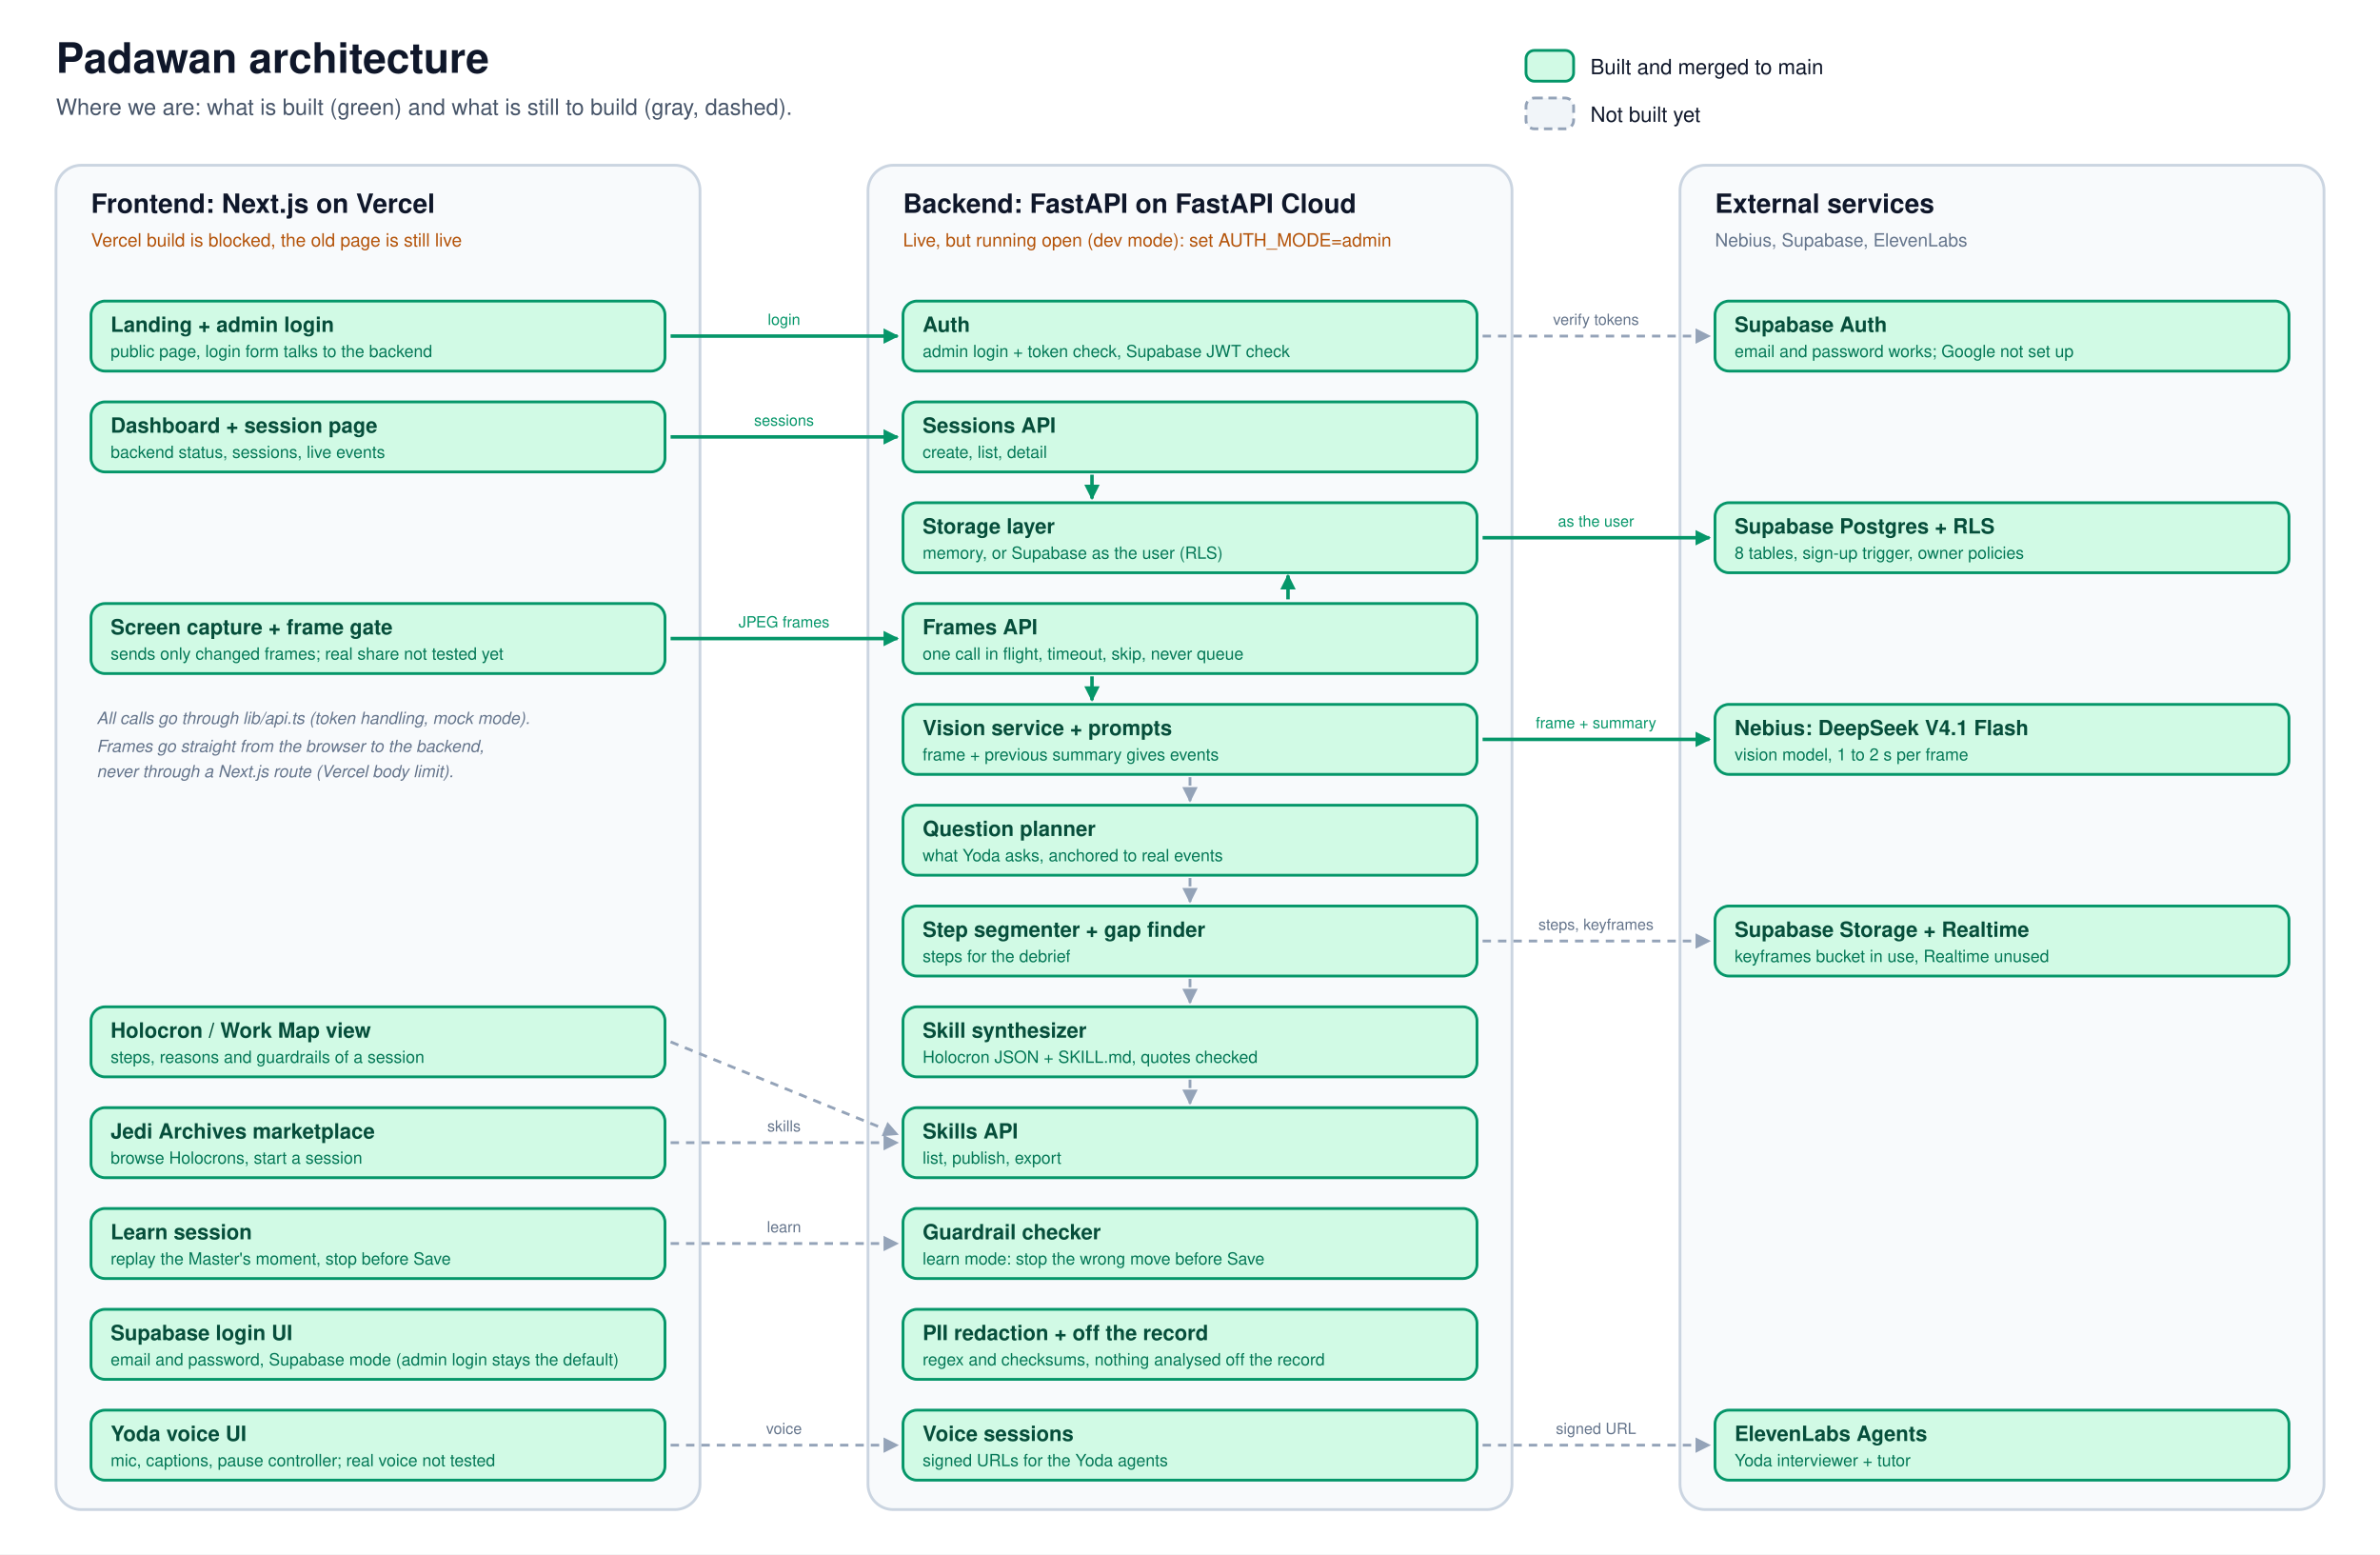
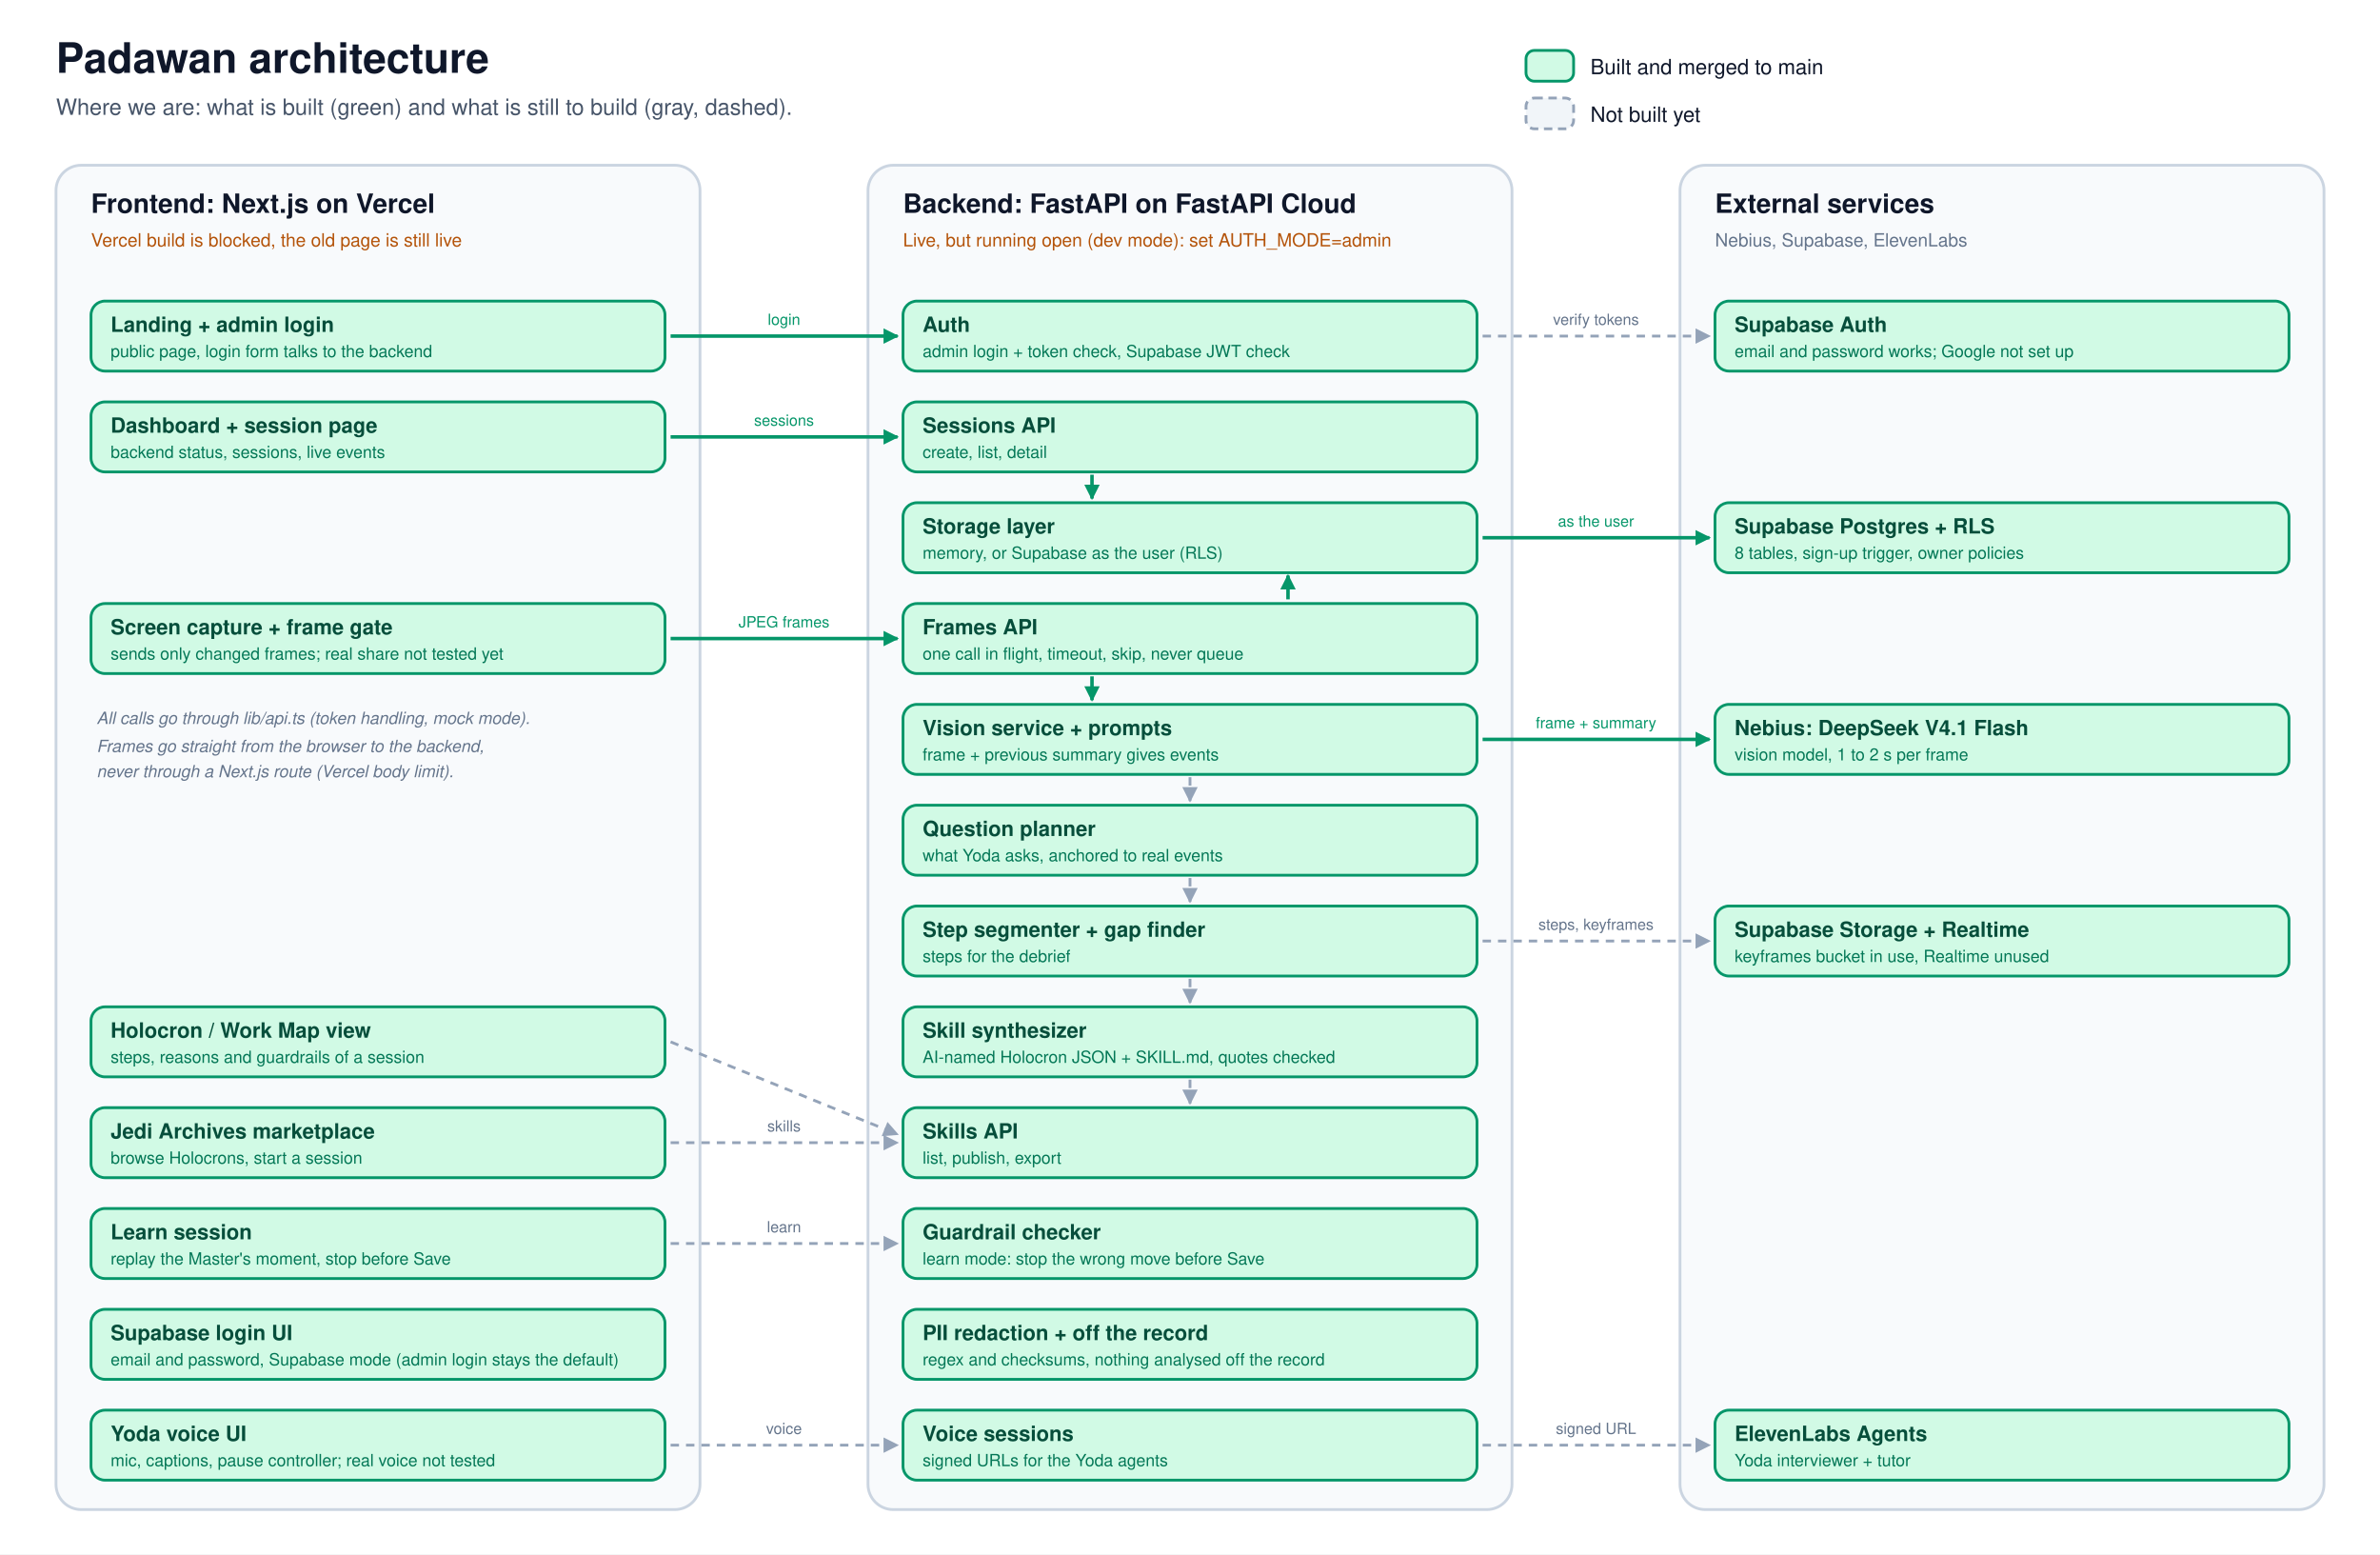
<svg xmlns="http://www.w3.org/2000/svg" viewBox="0 0 1700 1110" width="1700" height="1110" font-family="-apple-system, BlinkMacSystemFont, Segoe UI, Helvetica, Arial, sans-serif">
  <defs>
    <marker id="ag" viewBox="0 0 10 10" refX="9" refY="5" markerWidth="11" markerHeight="11" markerUnits="userSpaceOnUse" orient="auto-start-reverse">
      <path d="M0,0 L10,5 L0,10 z" fill="#059669" />
    </marker>
    <marker id="at" viewBox="0 0 10 10" refX="9" refY="5" markerWidth="11" markerHeight="11" markerUnits="userSpaceOnUse" orient="auto-start-reverse">
      <path d="M0,0 L10,5 L0,10 z" fill="#94a3b8" />
    </marker>
  </defs>
  <rect width="1700" height="1110" fill="#ffffff" />
  <text x="40" y="52" font-size="30" font-weight="800" fill="#0f172a">Padawan architecture</text>
  <text x="40" y="82" font-size="16" fill="#475569">Where we are: what is built (green) and what is still to build (gray, dashed).</text>
  <rect x="1090" y="36" width="34" height="22" rx="6" fill="#d1fae5" stroke="#059669" stroke-width="2" />
  <text x="1136" y="53" font-size="15" fill="#0f172a">Built and merged to main</text>
  <rect x="1090" y="70" width="34" height="22" rx="6" fill="#f1f5f9" stroke="#94a3b8" stroke-width="2" stroke-dasharray="6 4" />
  <text x="1136" y="87" font-size="15" fill="#0f172a">Not built yet</text>
  <rect x="40" y="118" width="460" height="960" rx="18" fill="#f8fafc" stroke="#cbd5e1" stroke-width="2" />
  <text x="65" y="152" font-size="19" font-weight="800" fill="#0f172a">Frontend: Next.js on Vercel</text>
  <text x="65" y="176" font-size="13" fill="#b45309">Vercel build is blocked, the old page is still live</text>
  <rect x="620" y="118" width="460" height="960" rx="18" fill="#f8fafc" stroke="#cbd5e1" stroke-width="2" />
  <text x="645" y="152" font-size="19" font-weight="800" fill="#0f172a">Backend: FastAPI on FastAPI Cloud</text>
  <text x="645" y="176" font-size="13" fill="#b45309">Live, but running open (dev mode): set AUTH_MODE=admin</text>
  <rect x="1200" y="118" width="460" height="960" rx="18" fill="#f8fafc" stroke="#cbd5e1" stroke-width="2" />
  <text x="1225" y="152" font-size="19" font-weight="800" fill="#0f172a">External services</text>
  <text x="1225" y="176" font-size="13" fill="#64748b">Nebius, Supabase, ElevenLabs</text>
  <rect x="65" y="215" width="410" height="50" rx="10" fill="#d1fae5" stroke="#059669" stroke-width="2" />
  <text x="79" y="237" font-size="15" font-weight="700" fill="#064e3b">Landing + admin login</text>
  <text x="79" y="255" font-size="12" fill="#047857">public page, login form talks to the backend</text>
  <rect x="65" y="287" width="410" height="50" rx="10" fill="#d1fae5" stroke="#059669" stroke-width="2" />
  <text x="79" y="309" font-size="15" font-weight="700" fill="#064e3b">Dashboard + session page</text>
  <text x="79" y="327" font-size="12" fill="#047857">backend status, sessions, live events</text>
  <rect x="65" y="431" width="410" height="50" rx="10" fill="#d1fae5" stroke="#059669" stroke-width="2" />
  <text x="79" y="453" font-size="15" font-weight="700" fill="#064e3b">Screen capture + frame gate</text>
  <text x="79" y="471" font-size="12" fill="#047857">sends only changed frames; real share not tested yet</text>
  <rect x="65" y="719" width="410" height="50" rx="10" fill="#d1fae5" stroke="#059669" stroke-width="2" />
  <text x="79" y="741" font-size="15" font-weight="700" fill="#064e3b">Holocron / Work Map view</text>
  <text x="79" y="759" font-size="12" fill="#047857">steps, reasons and guardrails of a session</text>
  <rect x="65" y="791" width="410" height="50" rx="10" fill="#d1fae5" stroke="#059669" stroke-width="2" />
  <text x="79" y="813" font-size="15" font-weight="700" fill="#064e3b">Jedi Archives marketplace</text>
  <text x="79" y="831" font-size="12" fill="#047857">browse Holocrons, start a session</text>
  <rect x="65" y="863" width="410" height="50" rx="10" fill="#d1fae5" stroke="#059669" stroke-width="2" />
  <text x="79" y="885" font-size="15" font-weight="700" fill="#064e3b">Learn session</text>
  <text x="79" y="903" font-size="12" fill="#047857">replay the Master's moment, stop before Save</text>
  <rect x="65" y="935" width="410" height="50" rx="10" fill="#d1fae5" stroke="#059669" stroke-width="2" />
  <text x="79" y="957" font-size="15" font-weight="700" fill="#064e3b">Supabase login UI</text>
  <text x="79" y="975" font-size="12" fill="#047857">email and password, Supabase mode (admin login stays the default)</text>
  <rect x="65" y="1007" width="410" height="50" rx="10" fill="#d1fae5" stroke="#059669" stroke-width="2" />
  <text x="79" y="1029" font-size="15" font-weight="700" fill="#064e3b">Yoda voice UI</text>
  <text x="79" y="1047" font-size="12" fill="#047857">mic, captions, pause controller; real voice not tested</text>
  <rect x="645" y="215" width="410" height="50" rx="10" fill="#d1fae5" stroke="#059669" stroke-width="2" />
  <text x="659" y="237" font-size="15" font-weight="700" fill="#064e3b">Auth</text>
  <text x="659" y="255" font-size="12" fill="#047857">admin login + token check, Supabase JWT check</text>
  <rect x="645" y="287" width="410" height="50" rx="10" fill="#d1fae5" stroke="#059669" stroke-width="2" />
  <text x="659" y="309" font-size="15" font-weight="700" fill="#064e3b">Sessions API</text>
  <text x="659" y="327" font-size="12" fill="#047857">create, list, detail</text>
  <rect x="645" y="359" width="410" height="50" rx="10" fill="#d1fae5" stroke="#059669" stroke-width="2" />
  <text x="659" y="381" font-size="15" font-weight="700" fill="#064e3b">Storage layer</text>
  <text x="659" y="399" font-size="12" fill="#047857">memory, or Supabase as the user (RLS)</text>
  <rect x="645" y="431" width="410" height="50" rx="10" fill="#d1fae5" stroke="#059669" stroke-width="2" />
  <text x="659" y="453" font-size="15" font-weight="700" fill="#064e3b">Frames API</text>
  <text x="659" y="471" font-size="12" fill="#047857">one call in flight, timeout, skip, never queue</text>
  <rect x="645" y="503" width="410" height="50" rx="10" fill="#d1fae5" stroke="#059669" stroke-width="2" />
  <text x="659" y="525" font-size="15" font-weight="700" fill="#064e3b">Vision service + prompts</text>
  <text x="659" y="543" font-size="12" fill="#047857">frame + previous summary gives events</text>
  <rect x="645" y="575" width="410" height="50" rx="10" fill="#d1fae5" stroke="#059669" stroke-width="2" />
  <text x="659" y="597" font-size="15" font-weight="700" fill="#064e3b">Question planner</text>
  <text x="659" y="615" font-size="12" fill="#047857">what Yoda asks, anchored to real events</text>
  <rect x="645" y="647" width="410" height="50" rx="10" fill="#d1fae5" stroke="#059669" stroke-width="2" />
  <text x="659" y="669" font-size="15" font-weight="700" fill="#064e3b">Step segmenter + gap finder</text>
  <text x="659" y="687" font-size="12" fill="#047857">steps for the debrief</text>
  <rect x="645" y="719" width="410" height="50" rx="10" fill="#d1fae5" stroke="#059669" stroke-width="2" />
  <text x="659" y="741" font-size="15" font-weight="700" fill="#064e3b">Skill synthesizer</text>
-   <text x="659" y="759" font-size="12" fill="#047857">Holocron JSON + SKILL.md, quotes checked</text>
+   <text x="659" y="759" font-size="12" fill="#047857">AI-named Holocron JSON + SKILL.md, quotes checked</text>
  <rect x="645" y="791" width="410" height="50" rx="10" fill="#d1fae5" stroke="#059669" stroke-width="2" />
  <text x="659" y="813" font-size="15" font-weight="700" fill="#064e3b">Skills API</text>
  <text x="659" y="831" font-size="12" fill="#047857">list, publish, export</text>
  <rect x="645" y="863" width="410" height="50" rx="10" fill="#d1fae5" stroke="#059669" stroke-width="2" />
  <text x="659" y="885" font-size="15" font-weight="700" fill="#064e3b">Guardrail checker</text>
  <text x="659" y="903" font-size="12" fill="#047857">learn mode: stop the wrong move before Save</text>
  <rect x="645" y="935" width="410" height="50" rx="10" fill="#d1fae5" stroke="#059669" stroke-width="2" />
  <text x="659" y="957" font-size="15" font-weight="700" fill="#064e3b">PII redaction + off the record</text>
  <text x="659" y="975" font-size="12" fill="#047857">regex and checksums, nothing analysed off the record</text>
  <rect x="645" y="1007" width="410" height="50" rx="10" fill="#d1fae5" stroke="#059669" stroke-width="2" />
  <text x="659" y="1029" font-size="15" font-weight="700" fill="#064e3b">Voice sessions</text>
  <text x="659" y="1047" font-size="12" fill="#047857">signed URLs for the Yoda agents</text>
  <rect x="1225" y="215" width="410" height="50" rx="10" fill="#d1fae5" stroke="#059669" stroke-width="2" />
  <text x="1239" y="237" font-size="15" font-weight="700" fill="#064e3b">Supabase Auth</text>
  <text x="1239" y="255" font-size="12" fill="#047857">email and password works; Google not set up</text>
  <rect x="1225" y="359" width="410" height="50" rx="10" fill="#d1fae5" stroke="#059669" stroke-width="2" />
  <text x="1239" y="381" font-size="15" font-weight="700" fill="#064e3b">Supabase Postgres + RLS</text>
  <text x="1239" y="399" font-size="12" fill="#047857">8 tables, sign-up trigger, owner policies</text>
  <rect x="1225" y="503" width="410" height="50" rx="10" fill="#d1fae5" stroke="#059669" stroke-width="2" />
  <text x="1239" y="525" font-size="15" font-weight="700" fill="#064e3b">Nebius: DeepSeek V4.1 Flash</text>
  <text x="1239" y="543" font-size="12" fill="#047857">vision model, 1 to 2 s per frame</text>
  <rect x="1225" y="647" width="410" height="50" rx="10" fill="#d1fae5" stroke="#059669" stroke-width="2" />
  <text x="1239" y="669" font-size="15" font-weight="700" fill="#064e3b">Supabase Storage + Realtime</text>
  <text x="1239" y="687" font-size="12" fill="#047857">keyframes bucket in use, Realtime unused</text>
  <rect x="1225" y="1007" width="410" height="50" rx="10" fill="#d1fae5" stroke="#059669" stroke-width="2" />
  <text x="1239" y="1029" font-size="15" font-weight="700" fill="#064e3b">ElevenLabs Agents</text>
  <text x="1239" y="1047" font-size="12" fill="#047857">Yoda interviewer + tutor</text>
  <text x="69" y="517" font-size="12" font-style="italic" fill="#64748b">All calls go through lib/api.ts (token handling, mock mode).</text>
  <text x="69" y="537" font-size="12" font-style="italic" fill="#64748b">Frames go straight from the browser to the backend,</text>
  <text x="69" y="555" font-size="12" font-style="italic" fill="#64748b">never through a Next.js route (Vercel body limit).</text>
  <line x1="479" y1="240.0" x2="641" y2="240.0" stroke="#059669" stroke-width="2.5" marker-end="url(#ag)" />
  <text x="560.0" y="232.0" font-size="11" text-anchor="middle" fill="#059669">login</text>
  <line x1="479" y1="312.0" x2="641" y2="312.0" stroke="#059669" stroke-width="2.5" marker-end="url(#ag)" />
  <text x="560.0" y="304.0" font-size="11" text-anchor="middle" fill="#059669">sessions</text>
  <line x1="479" y1="456.0" x2="641" y2="456.0" stroke="#059669" stroke-width="2.5" marker-end="url(#ag)" />
  <text x="560.0" y="448.0" font-size="11" text-anchor="middle" fill="#059669">JPEG frames</text>
  <line x1="479" y1="744.0" x2="641" y2="810.0" stroke="#94a3b8" stroke-width="2" stroke-dasharray="6 5" marker-end="url(#at)" />
  <line x1="479" y1="816.0" x2="641" y2="816.0" stroke="#94a3b8" stroke-width="2" stroke-dasharray="6 5" marker-end="url(#at)" />
  <text x="560.0" y="808.0" font-size="11" text-anchor="middle" fill="#64748b">skills</text>
  <line x1="479" y1="888.0" x2="641" y2="888.0" stroke="#94a3b8" stroke-width="2" stroke-dasharray="6 5" marker-end="url(#at)" />
  <text x="560.0" y="880.0" font-size="11" text-anchor="middle" fill="#64748b">learn</text>
  <line x1="479" y1="1032.0" x2="641" y2="1032.0" stroke="#94a3b8" stroke-width="2" stroke-dasharray="6 5" marker-end="url(#at)" />
  <text x="560.0" y="1024.0" font-size="11" text-anchor="middle" fill="#64748b">voice</text>
  <line x1="1059" y1="240.0" x2="1221" y2="240.0" stroke="#94a3b8" stroke-width="2" stroke-dasharray="6 5" marker-end="url(#at)" />
  <text x="1140.0" y="232.0" font-size="11" text-anchor="middle" fill="#64748b">verify tokens</text>
  <line x1="1059" y1="384.0" x2="1221" y2="384.0" stroke="#059669" stroke-width="2.5" marker-end="url(#ag)" />
  <text x="1140.0" y="376.0" font-size="11" text-anchor="middle" fill="#059669">as the user</text>
  <line x1="1059" y1="528.0" x2="1221" y2="528.0" stroke="#059669" stroke-width="2.5" marker-end="url(#ag)" />
  <text x="1140.0" y="520.0" font-size="11" text-anchor="middle" fill="#059669">frame + summary</text>
  <line x1="1059" y1="672.0" x2="1221" y2="672.0" stroke="#94a3b8" stroke-width="2" stroke-dasharray="6 5" marker-end="url(#at)" />
  <text x="1140.0" y="664.0" font-size="11" text-anchor="middle" fill="#64748b">steps, keyframes</text>
  <line x1="1059" y1="1032.0" x2="1221" y2="1032.0" stroke="#94a3b8" stroke-width="2" stroke-dasharray="6 5" marker-end="url(#at)" />
  <text x="1140.0" y="1024.0" font-size="11" text-anchor="middle" fill="#64748b">signed URL</text>
  <line x1="780.0" y1="339" x2="780.0" y2="356" stroke="#059669" stroke-width="2.5" marker-end="url(#ag)" />
  <line x1="920.0" y1="428" x2="920.0" y2="411" stroke="#059669" stroke-width="2.5" marker-end="url(#ag)" />
  <line x1="780.0" y1="483" x2="780.0" y2="500" stroke="#059669" stroke-width="2.5" marker-end="url(#ag)" />
  <line x1="850.0" y1="555" x2="850.0" y2="572" stroke="#94a3b8" stroke-width="2" stroke-dasharray="6 5" marker-end="url(#at)" />
  <line x1="850.0" y1="627" x2="850.0" y2="644" stroke="#94a3b8" stroke-width="2" stroke-dasharray="6 5" marker-end="url(#at)" />
  <line x1="850.0" y1="699" x2="850.0" y2="716" stroke="#94a3b8" stroke-width="2" stroke-dasharray="6 5" marker-end="url(#at)" />
  <line x1="850.0" y1="771" x2="850.0" y2="788" stroke="#94a3b8" stroke-width="2" stroke-dasharray="6 5" marker-end="url(#at)" />
</svg>
